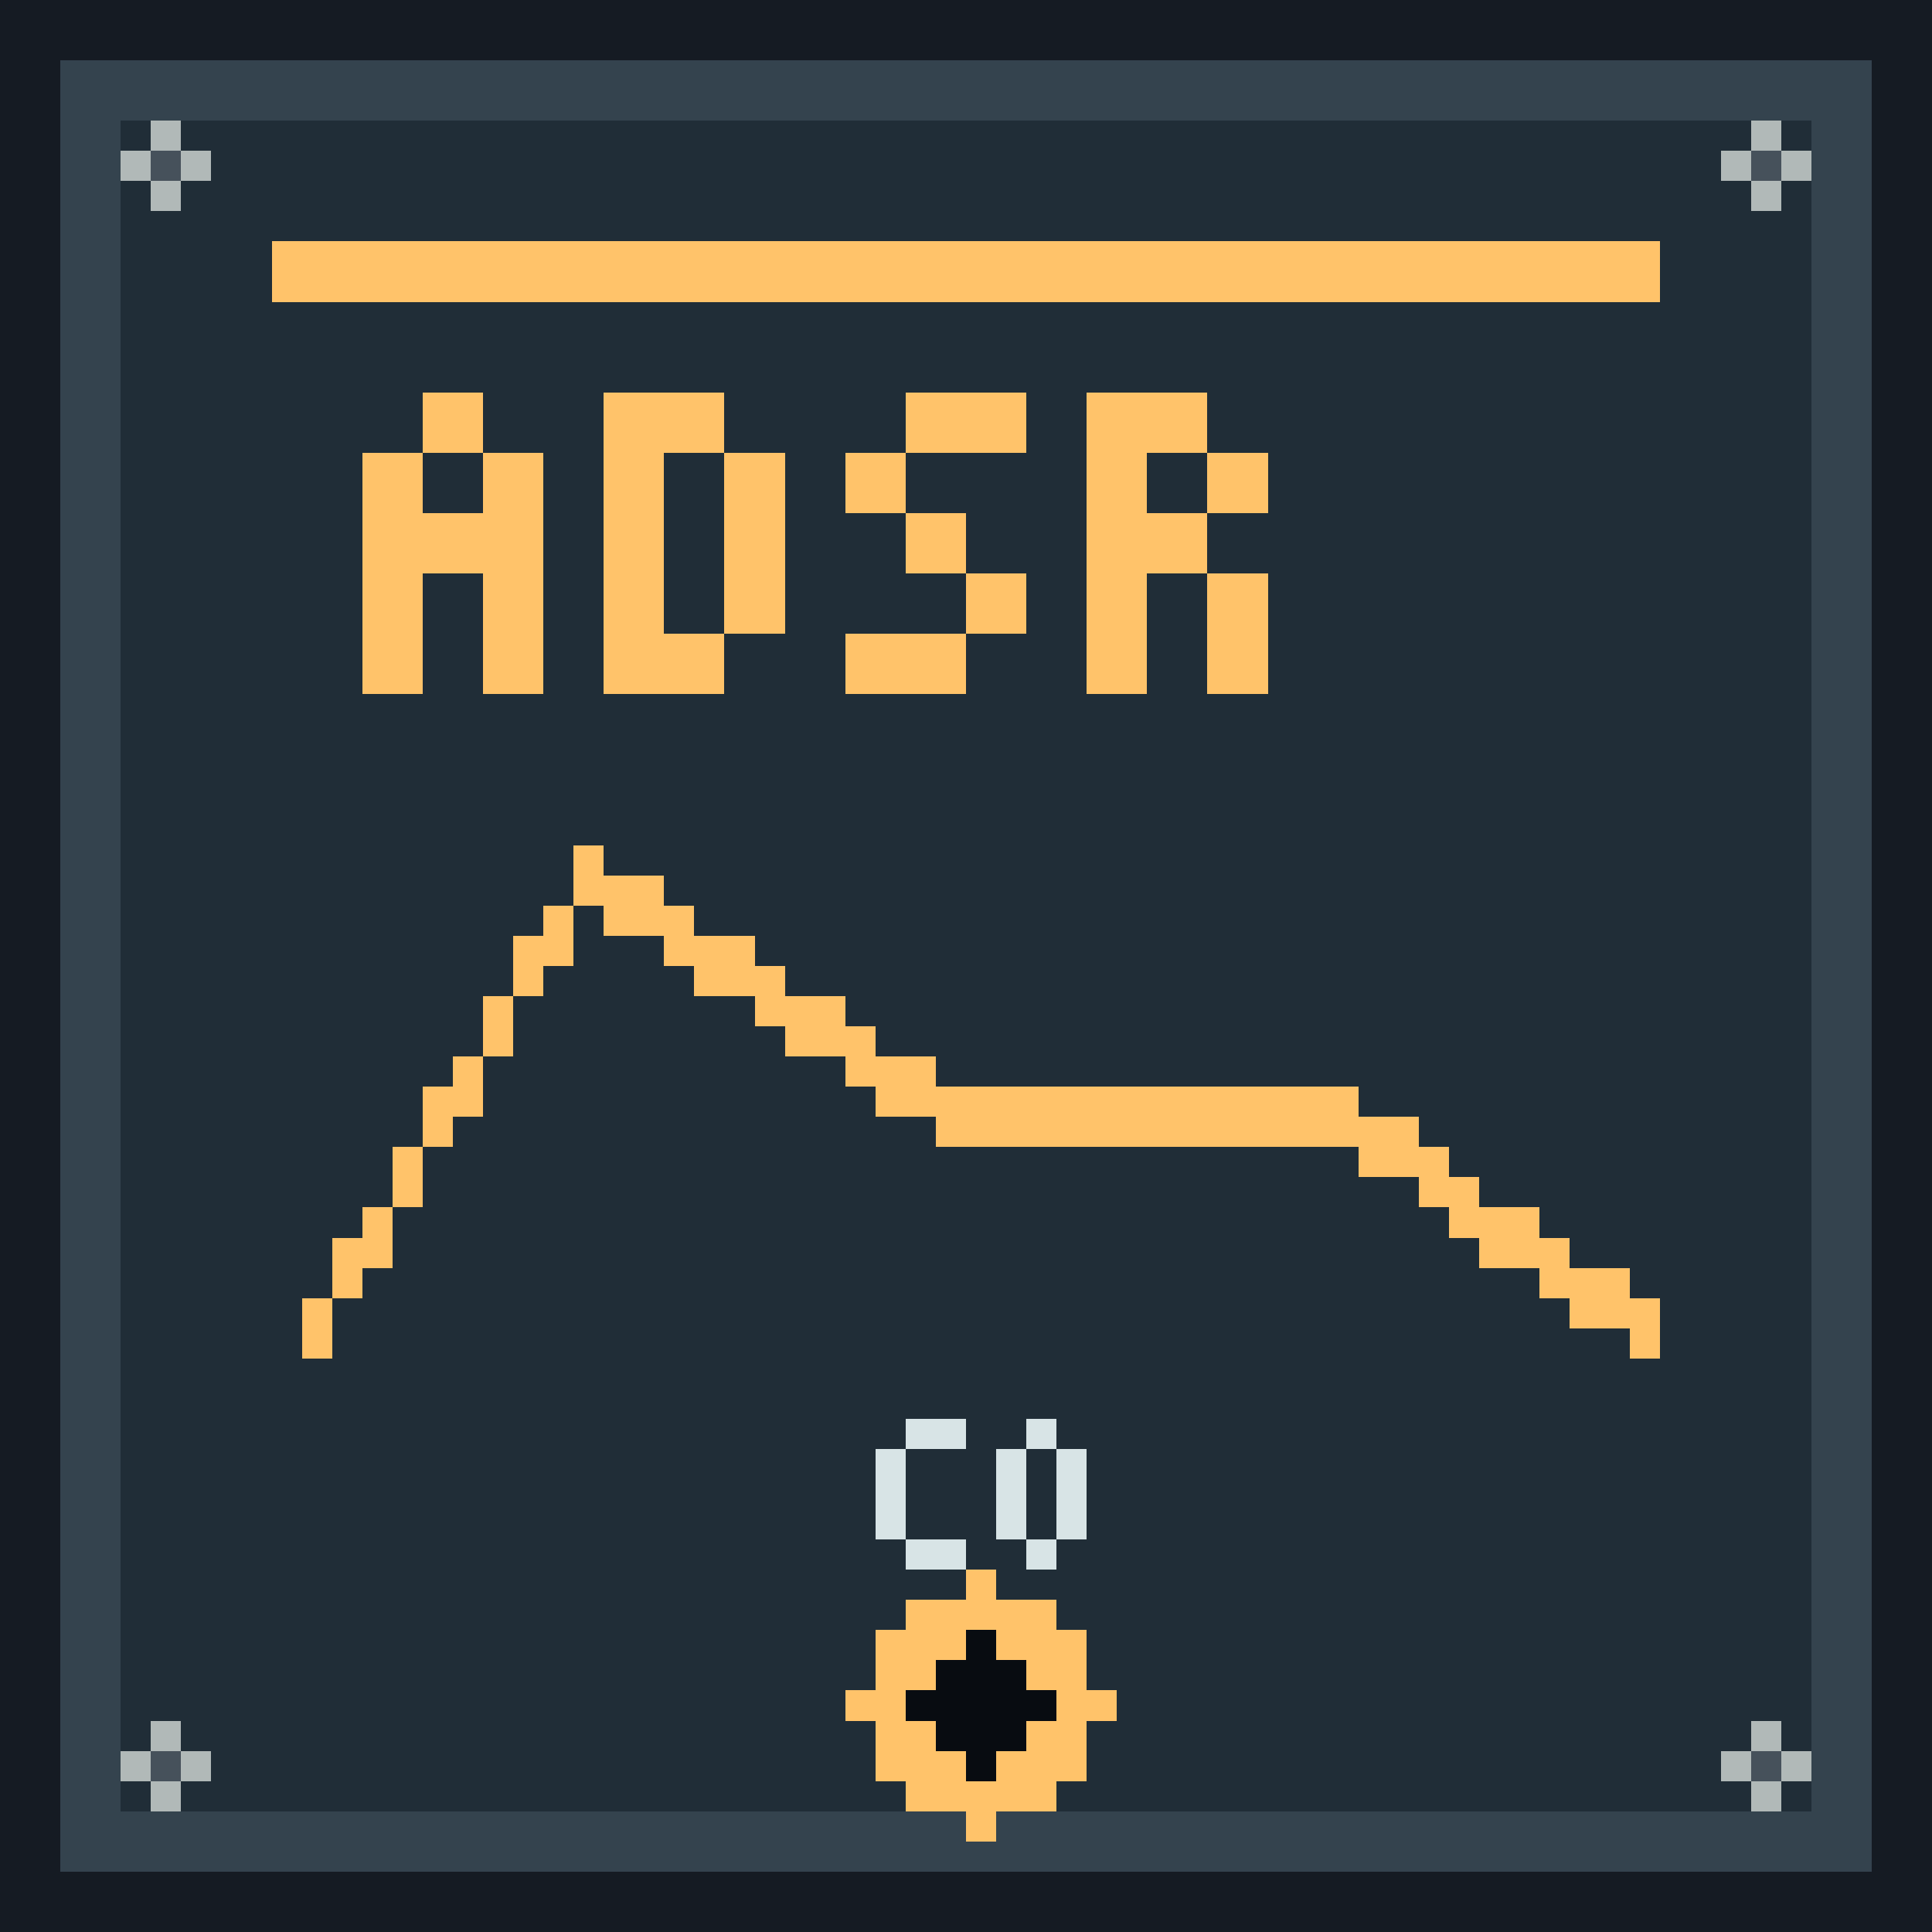
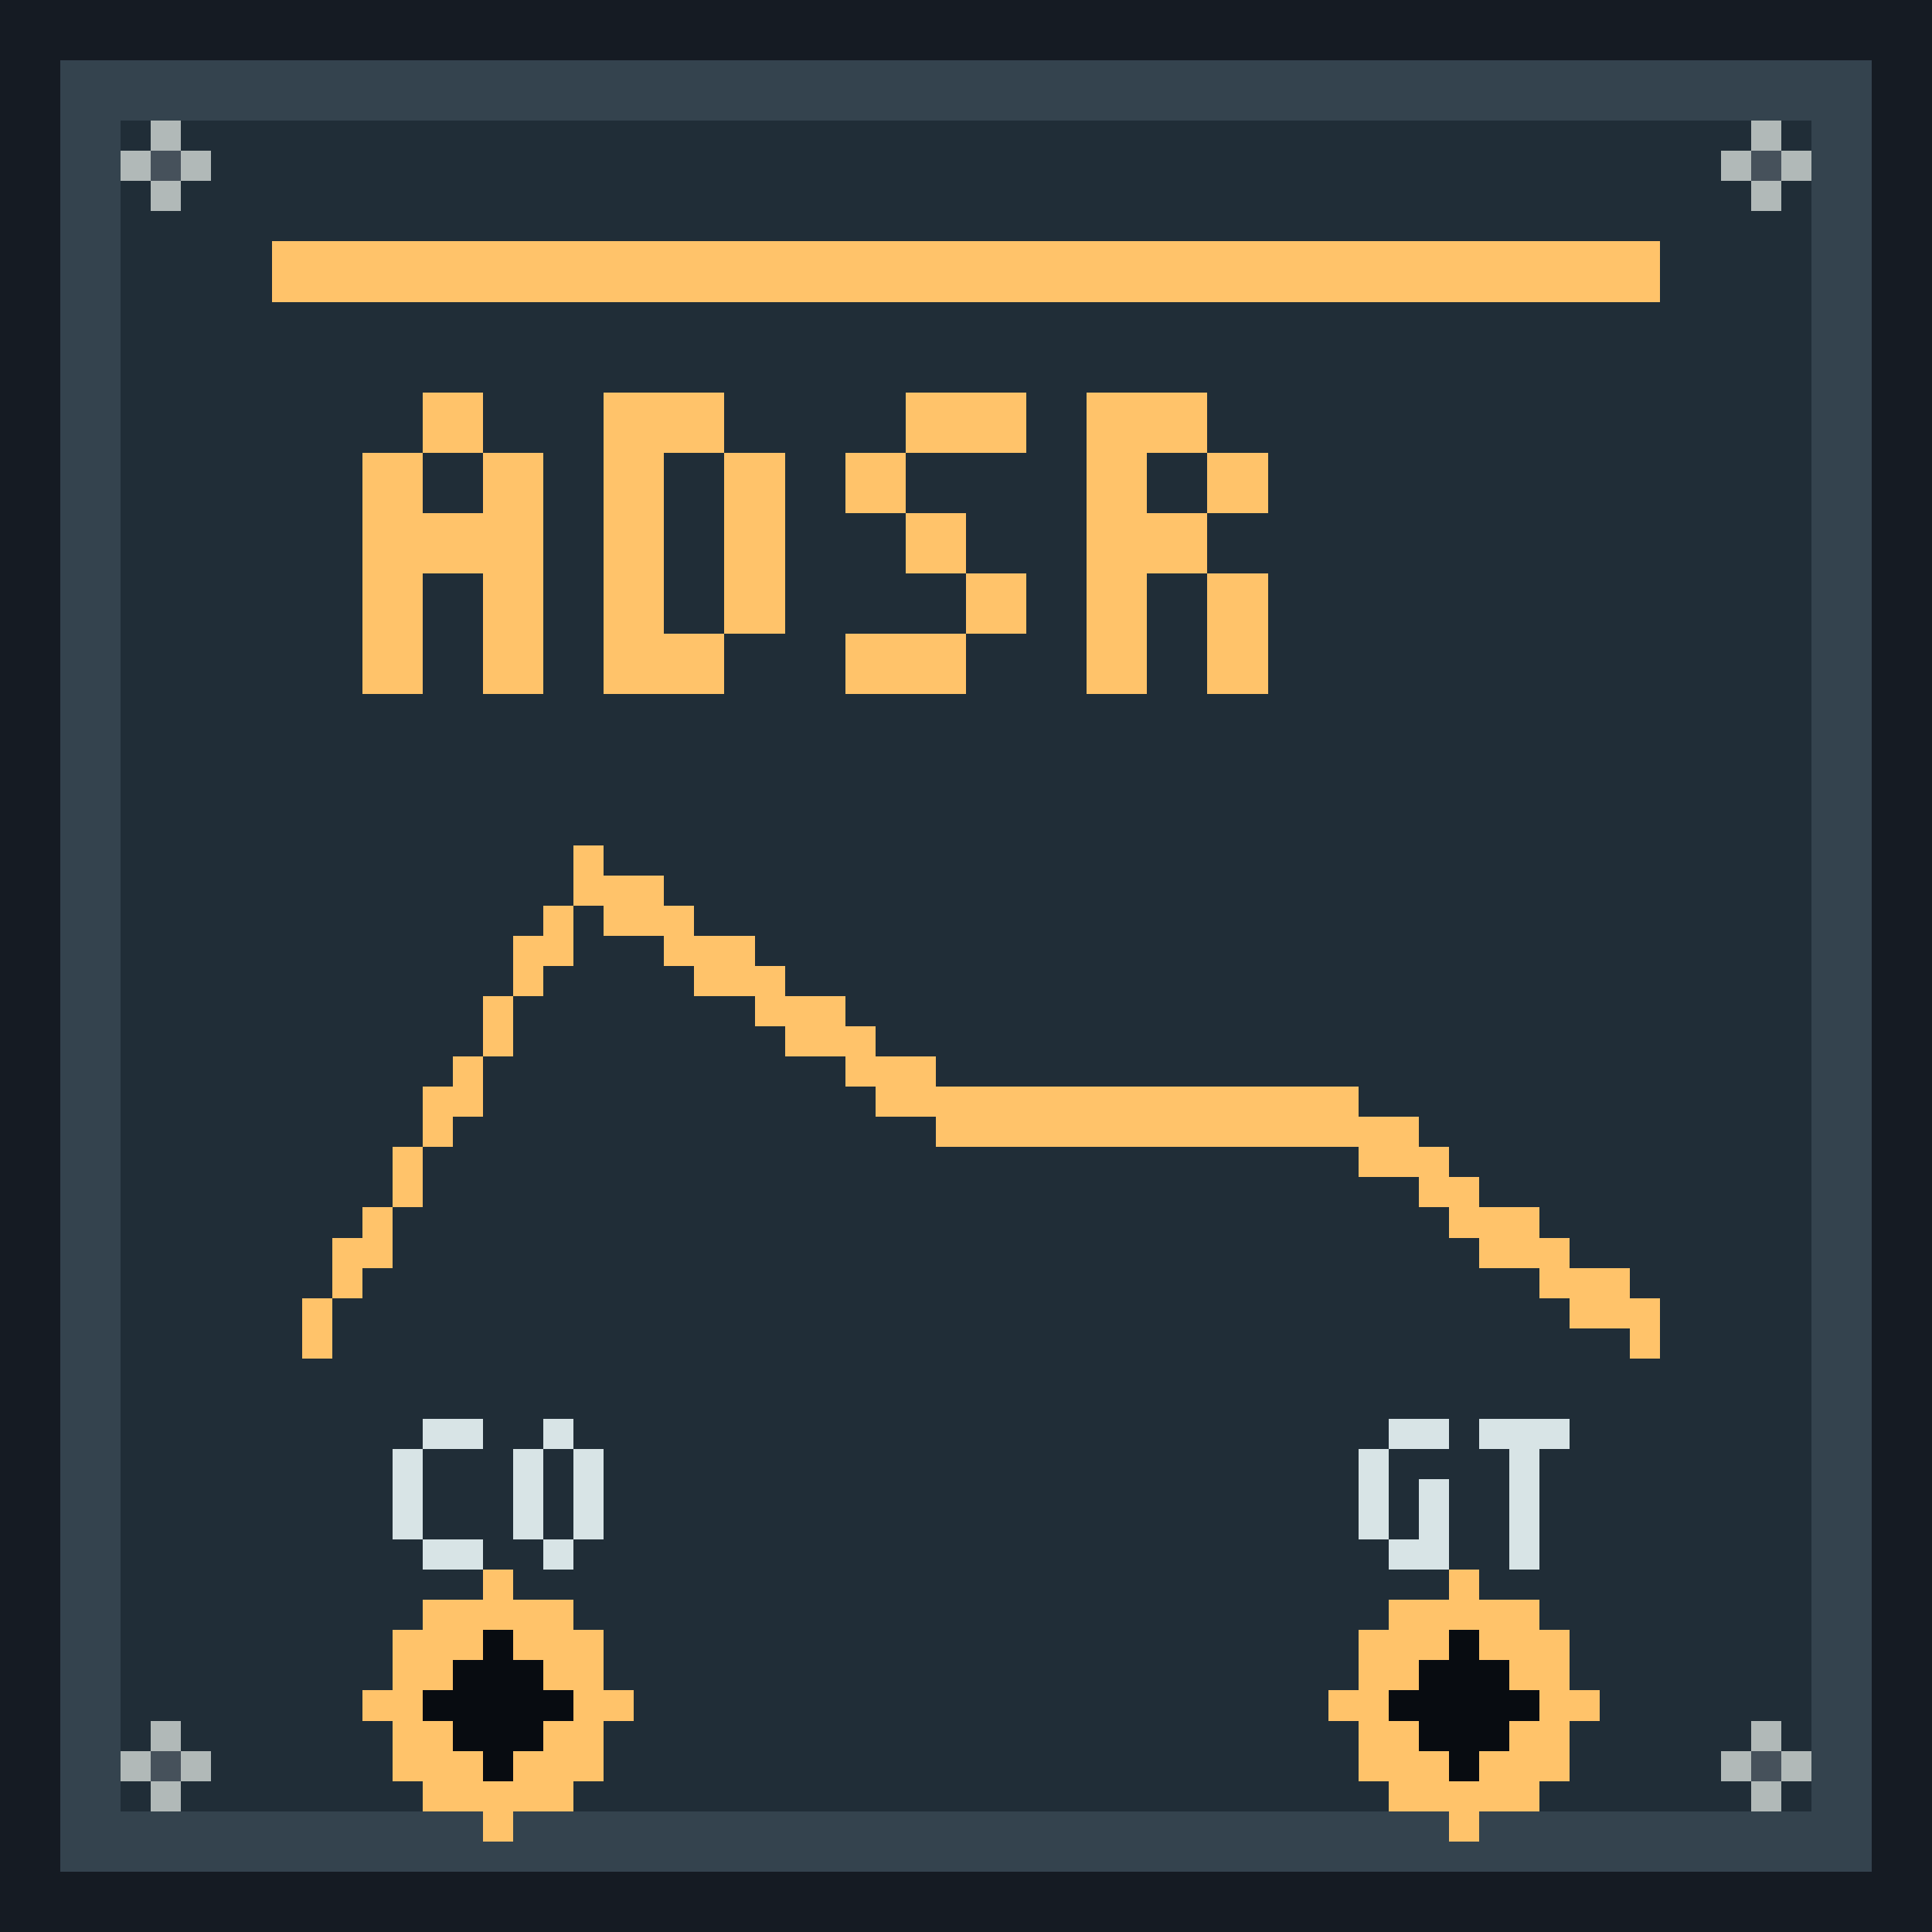
<svg xmlns="http://www.w3.org/2000/svg" width="64" height="64" viewBox="0 0 64 64" shape-rendering="crispEdges">
  <rect x="0" y="0" width="64" height="64" fill="#151b23" />
  <rect x="2" y="2" width="60" height="60" fill="#34434e" />
  <rect x="4" y="4" width="56" height="56" fill="#202d37" />
  <rect x="5" y="4" width="1" height="1" fill="#b1b9b8" />
  <rect x="4" y="5" width="1" height="1" fill="#b1b9b8" />
  <rect x="5" y="5" width="1" height="1" fill="#b1b9b8" />
  <rect x="6" y="5" width="1" height="1" fill="#b1b9b8" />
  <rect x="5" y="6" width="1" height="1" fill="#b1b9b8" />
  <rect x="5" y="5" width="1" height="1" fill="#46515b" />
  <rect x="58" y="4" width="1" height="1" fill="#b1b9b8" />
  <rect x="57" y="5" width="1" height="1" fill="#b1b9b8" />
  <rect x="58" y="5" width="1" height="1" fill="#b1b9b8" />
  <rect x="59" y="5" width="1" height="1" fill="#b1b9b8" />
  <rect x="58" y="6" width="1" height="1" fill="#b1b9b8" />
  <rect x="58" y="5" width="1" height="1" fill="#46515b" />
  <rect x="5" y="57" width="1" height="1" fill="#b1b9b8" />
  <rect x="4" y="58" width="1" height="1" fill="#b1b9b8" />
  <rect x="5" y="58" width="1" height="1" fill="#b1b9b8" />
  <rect x="6" y="58" width="1" height="1" fill="#b1b9b8" />
  <rect x="5" y="59" width="1" height="1" fill="#b1b9b8" />
  <rect x="5" y="58" width="1" height="1" fill="#46515b" />
  <rect x="58" y="57" width="1" height="1" fill="#b1b9b8" />
  <rect x="57" y="58" width="1" height="1" fill="#b1b9b8" />
  <rect x="58" y="58" width="1" height="1" fill="#b1b9b8" />
  <rect x="59" y="58" width="1" height="1" fill="#b1b9b8" />
  <rect x="58" y="59" width="1" height="1" fill="#b1b9b8" />
  <rect x="58" y="58" width="1" height="1" fill="#46515b" />
  <rect x="9" y="8" width="46" height="2" fill="#ffc36a" />
  <rect x="14" y="13" width="2" height="2" fill="#ffc36a" />
  <rect x="12" y="15" width="2" height="2" fill="#ffc36a" />
  <rect x="16" y="15" width="2" height="2" fill="#ffc36a" />
  <rect x="12" y="17" width="2" height="2" fill="#ffc36a" />
  <rect x="14" y="17" width="2" height="2" fill="#ffc36a" />
  <rect x="16" y="17" width="2" height="2" fill="#ffc36a" />
  <rect x="12" y="19" width="2" height="2" fill="#ffc36a" />
  <rect x="16" y="19" width="2" height="2" fill="#ffc36a" />
  <rect x="12" y="21" width="2" height="2" fill="#ffc36a" />
  <rect x="16" y="21" width="2" height="2" fill="#ffc36a" />
  <rect x="20" y="13" width="2" height="2" fill="#ffc36a" />
  <rect x="22" y="13" width="2" height="2" fill="#ffc36a" />
  <rect x="20" y="15" width="2" height="2" fill="#ffc36a" />
  <rect x="24" y="15" width="2" height="2" fill="#ffc36a" />
  <rect x="20" y="17" width="2" height="2" fill="#ffc36a" />
  <rect x="24" y="17" width="2" height="2" fill="#ffc36a" />
  <rect x="20" y="19" width="2" height="2" fill="#ffc36a" />
  <rect x="24" y="19" width="2" height="2" fill="#ffc36a" />
  <rect x="20" y="21" width="2" height="2" fill="#ffc36a" />
  <rect x="22" y="21" width="2" height="2" fill="#ffc36a" />
  <rect x="30" y="13" width="2" height="2" fill="#ffc36a" />
  <rect x="32" y="13" width="2" height="2" fill="#ffc36a" />
  <rect x="28" y="15" width="2" height="2" fill="#ffc36a" />
  <rect x="30" y="17" width="2" height="2" fill="#ffc36a" />
  <rect x="32" y="19" width="2" height="2" fill="#ffc36a" />
  <rect x="28" y="21" width="2" height="2" fill="#ffc36a" />
  <rect x="30" y="21" width="2" height="2" fill="#ffc36a" />
  <rect x="36" y="13" width="2" height="2" fill="#ffc36a" />
  <rect x="38" y="13" width="2" height="2" fill="#ffc36a" />
  <rect x="36" y="15" width="2" height="2" fill="#ffc36a" />
  <rect x="40" y="15" width="2" height="2" fill="#ffc36a" />
  <rect x="36" y="17" width="2" height="2" fill="#ffc36a" />
  <rect x="38" y="17" width="2" height="2" fill="#ffc36a" />
  <rect x="36" y="19" width="2" height="2" fill="#ffc36a" />
  <rect x="40" y="19" width="2" height="2" fill="#ffc36a" />
  <rect x="36" y="21" width="2" height="2" fill="#ffc36a" />
  <rect x="40" y="21" width="2" height="2" fill="#ffc36a" />
  <rect x="10" y="43" width="1" height="2" fill="#ffc36a" />
  <rect x="11" y="41" width="1" height="2" fill="#ffc36a" />
  <rect x="12" y="40" width="1" height="2" fill="#ffc36a" />
  <rect x="13" y="38" width="1" height="2" fill="#ffc36a" />
  <rect x="14" y="36" width="1" height="2" fill="#ffc36a" />
  <rect x="15" y="35" width="1" height="2" fill="#ffc36a" />
  <rect x="16" y="33" width="1" height="2" fill="#ffc36a" />
  <rect x="17" y="31" width="1" height="2" fill="#ffc36a" />
  <rect x="18" y="30" width="1" height="2" fill="#ffc36a" />
  <rect x="19" y="28" width="1" height="2" fill="#ffc36a" />
  <rect x="19" y="28" width="1" height="2" fill="#ffc36a" />
  <rect x="20" y="29" width="1" height="2" fill="#ffc36a" />
  <rect x="21" y="29" width="1" height="2" fill="#ffc36a" />
  <rect x="22" y="30" width="1" height="2" fill="#ffc36a" />
  <rect x="23" y="31" width="1" height="2" fill="#ffc36a" />
  <rect x="24" y="31" width="1" height="2" fill="#ffc36a" />
  <rect x="25" y="32" width="1" height="2" fill="#ffc36a" />
  <rect x="26" y="33" width="1" height="2" fill="#ffc36a" />
  <rect x="27" y="33" width="1" height="2" fill="#ffc36a" />
  <rect x="28" y="34" width="1" height="2" fill="#ffc36a" />
  <rect x="29" y="35" width="1" height="2" fill="#ffc36a" />
  <rect x="30" y="35" width="1" height="2" fill="#ffc36a" />
  <rect x="31" y="36" width="1" height="2" fill="#ffc36a" />
  <rect x="31" y="36" width="1" height="2" fill="#ffc36a" />
  <rect x="32" y="36" width="1" height="2" fill="#ffc36a" />
  <rect x="33" y="36" width="1" height="2" fill="#ffc36a" />
  <rect x="34" y="36" width="1" height="2" fill="#ffc36a" />
  <rect x="35" y="36" width="1" height="2" fill="#ffc36a" />
  <rect x="36" y="36" width="1" height="2" fill="#ffc36a" />
  <rect x="37" y="36" width="1" height="2" fill="#ffc36a" />
  <rect x="38" y="36" width="1" height="2" fill="#ffc36a" />
  <rect x="39" y="36" width="1" height="2" fill="#ffc36a" />
  <rect x="40" y="36" width="1" height="2" fill="#ffc36a" />
  <rect x="41" y="36" width="1" height="2" fill="#ffc36a" />
  <rect x="42" y="36" width="1" height="2" fill="#ffc36a" />
  <rect x="43" y="36" width="1" height="2" fill="#ffc36a" />
  <rect x="44" y="36" width="1" height="2" fill="#ffc36a" />
  <rect x="44" y="36" width="1" height="2" fill="#ffc36a" />
  <rect x="45" y="37" width="1" height="2" fill="#ffc36a" />
  <rect x="46" y="37" width="1" height="2" fill="#ffc36a" />
  <rect x="47" y="38" width="1" height="2" fill="#ffc36a" />
  <rect x="48" y="39" width="1" height="2" fill="#ffc36a" />
  <rect x="49" y="40" width="1" height="2" fill="#ffc36a" />
  <rect x="50" y="40" width="1" height="2" fill="#ffc36a" />
  <rect x="51" y="41" width="1" height="2" fill="#ffc36a" />
  <rect x="52" y="42" width="1" height="2" fill="#ffc36a" />
  <rect x="53" y="42" width="1" height="2" fill="#ffc36a" />
  <rect x="54" y="43" width="1" height="2" fill="#ffc36a" />
-   <rect x="30" y="47" width="1" height="1" fill="#d8e4e6" />
-   <rect x="31" y="47" width="1" height="1" fill="#d8e4e6" />
-   <rect x="29" y="48" width="1" height="1" fill="#d8e4e6" />
-   <rect x="29" y="49" width="1" height="1" fill="#d8e4e6" />
-   <rect x="29" y="50" width="1" height="1" fill="#d8e4e6" />
-   <rect x="30" y="51" width="1" height="1" fill="#d8e4e6" />
-   <rect x="31" y="51" width="1" height="1" fill="#d8e4e6" />
-   <rect x="34" y="47" width="1" height="1" fill="#d8e4e6" />
-   <rect x="33" y="48" width="1" height="1" fill="#d8e4e6" />
-   <rect x="35" y="48" width="1" height="1" fill="#d8e4e6" />
-   <rect x="33" y="49" width="1" height="1" fill="#d8e4e6" />
-   <rect x="35" y="49" width="1" height="1" fill="#d8e4e6" />
-   <rect x="33" y="50" width="1" height="1" fill="#d8e4e6" />
-   <rect x="35" y="50" width="1" height="1" fill="#d8e4e6" />
-   <rect x="34" y="51" width="1" height="1" fill="#d8e4e6" />
-   <rect x="32" y="52" width="1" height="1" fill="#ffc36a" />
-   <rect x="30" y="53" width="1" height="1" fill="#ffc36a" />
-   <rect x="31" y="53" width="1" height="1" fill="#ffc36a" />
-   <rect x="32" y="53" width="1" height="1" fill="#ffc36a" />
-   <rect x="33" y="53" width="1" height="1" fill="#ffc36a" />
-   <rect x="34" y="53" width="1" height="1" fill="#ffc36a" />
-   <rect x="29" y="54" width="1" height="1" fill="#ffc36a" />
-   <rect x="30" y="54" width="1" height="1" fill="#ffc36a" />
-   <rect x="31" y="54" width="1" height="1" fill="#ffc36a" />
-   <rect x="32" y="54" width="1" height="1" fill="#ffc36a" />
-   <rect x="33" y="54" width="1" height="1" fill="#ffc36a" />
-   <rect x="34" y="54" width="1" height="1" fill="#ffc36a" />
-   <rect x="35" y="54" width="1" height="1" fill="#ffc36a" />
-   <rect x="29" y="55" width="1" height="1" fill="#ffc36a" />
-   <rect x="30" y="55" width="1" height="1" fill="#ffc36a" />
-   <rect x="31" y="55" width="1" height="1" fill="#ffc36a" />
-   <rect x="32" y="55" width="1" height="1" fill="#ffc36a" />
-   <rect x="33" y="55" width="1" height="1" fill="#ffc36a" />
-   <rect x="34" y="55" width="1" height="1" fill="#ffc36a" />
-   <rect x="35" y="55" width="1" height="1" fill="#ffc36a" />
-   <rect x="28" y="56" width="1" height="1" fill="#ffc36a" />
-   <rect x="29" y="56" width="1" height="1" fill="#ffc36a" />
-   <rect x="30" y="56" width="1" height="1" fill="#ffc36a" />
-   <rect x="31" y="56" width="1" height="1" fill="#ffc36a" />
-   <rect x="32" y="56" width="1" height="1" fill="#ffc36a" />
-   <rect x="33" y="56" width="1" height="1" fill="#ffc36a" />
-   <rect x="34" y="56" width="1" height="1" fill="#ffc36a" />
-   <rect x="35" y="56" width="1" height="1" fill="#ffc36a" />
-   <rect x="36" y="56" width="1" height="1" fill="#ffc36a" />
-   <rect x="29" y="57" width="1" height="1" fill="#ffc36a" />
-   <rect x="30" y="57" width="1" height="1" fill="#ffc36a" />
-   <rect x="31" y="57" width="1" height="1" fill="#ffc36a" />
-   <rect x="32" y="57" width="1" height="1" fill="#ffc36a" />
-   <rect x="33" y="57" width="1" height="1" fill="#ffc36a" />
-   <rect x="34" y="57" width="1" height="1" fill="#ffc36a" />
-   <rect x="35" y="57" width="1" height="1" fill="#ffc36a" />
-   <rect x="29" y="58" width="1" height="1" fill="#ffc36a" />
-   <rect x="30" y="58" width="1" height="1" fill="#ffc36a" />
-   <rect x="31" y="58" width="1" height="1" fill="#ffc36a" />
-   <rect x="32" y="58" width="1" height="1" fill="#ffc36a" />
-   <rect x="33" y="58" width="1" height="1" fill="#ffc36a" />
-   <rect x="34" y="58" width="1" height="1" fill="#ffc36a" />
-   <rect x="35" y="58" width="1" height="1" fill="#ffc36a" />
-   <rect x="30" y="59" width="1" height="1" fill="#ffc36a" />
-   <rect x="31" y="59" width="1" height="1" fill="#ffc36a" />
-   <rect x="32" y="59" width="1" height="1" fill="#ffc36a" />
-   <rect x="33" y="59" width="1" height="1" fill="#ffc36a" />
-   <rect x="34" y="59" width="1" height="1" fill="#ffc36a" />
-   <rect x="32" y="60" width="1" height="1" fill="#ffc36a" />
-   <rect x="32" y="54" width="1" height="1" fill="#080c11" />
-   <rect x="31" y="55" width="1" height="1" fill="#080c11" />
-   <rect x="32" y="55" width="1" height="1" fill="#080c11" />
-   <rect x="33" y="55" width="1" height="1" fill="#080c11" />
-   <rect x="30" y="56" width="1" height="1" fill="#080c11" />
-   <rect x="31" y="56" width="1" height="1" fill="#080c11" />
-   <rect x="32" y="56" width="1" height="1" fill="#080c11" />
-   <rect x="33" y="56" width="1" height="1" fill="#080c11" />
-   <rect x="34" y="56" width="1" height="1" fill="#080c11" />
-   <rect x="31" y="57" width="1" height="1" fill="#080c11" />
-   <rect x="32" y="57" width="1" height="1" fill="#080c11" />
-   <rect x="33" y="57" width="1" height="1" fill="#080c11" />
-   <rect x="32" y="58" width="1" height="1" fill="#080c11" />
+   <rect x="14" y="47" width="1" height="1" fill="#d8e4e6" />
+   <rect x="15" y="47" width="1" height="1" fill="#d8e4e6" />
+   <rect x="13" y="48" width="1" height="1" fill="#d8e4e6" />
+   <rect x="13" y="49" width="1" height="1" fill="#d8e4e6" />
+   <rect x="13" y="50" width="1" height="1" fill="#d8e4e6" />
+   <rect x="14" y="51" width="1" height="1" fill="#d8e4e6" />
+   <rect x="15" y="51" width="1" height="1" fill="#d8e4e6" />
+   <rect x="18" y="47" width="1" height="1" fill="#d8e4e6" />
+   <rect x="17" y="48" width="1" height="1" fill="#d8e4e6" />
+   <rect x="19" y="48" width="1" height="1" fill="#d8e4e6" />
+   <rect x="17" y="49" width="1" height="1" fill="#d8e4e6" />
+   <rect x="19" y="49" width="1" height="1" fill="#d8e4e6" />
+   <rect x="17" y="50" width="1" height="1" fill="#d8e4e6" />
+   <rect x="19" y="50" width="1" height="1" fill="#d8e4e6" />
+   <rect x="18" y="51" width="1" height="1" fill="#d8e4e6" />
+   <rect x="16" y="52" width="1" height="1" fill="#ffc36a" />
+   <rect x="14" y="53" width="1" height="1" fill="#ffc36a" />
+   <rect x="15" y="53" width="1" height="1" fill="#ffc36a" />
+   <rect x="16" y="53" width="1" height="1" fill="#ffc36a" />
+   <rect x="17" y="53" width="1" height="1" fill="#ffc36a" />
+   <rect x="18" y="53" width="1" height="1" fill="#ffc36a" />
+   <rect x="13" y="54" width="1" height="1" fill="#ffc36a" />
+   <rect x="14" y="54" width="1" height="1" fill="#ffc36a" />
+   <rect x="15" y="54" width="1" height="1" fill="#ffc36a" />
+   <rect x="16" y="54" width="1" height="1" fill="#ffc36a" />
+   <rect x="17" y="54" width="1" height="1" fill="#ffc36a" />
+   <rect x="18" y="54" width="1" height="1" fill="#ffc36a" />
+   <rect x="19" y="54" width="1" height="1" fill="#ffc36a" />
+   <rect x="13" y="55" width="1" height="1" fill="#ffc36a" />
+   <rect x="14" y="55" width="1" height="1" fill="#ffc36a" />
+   <rect x="15" y="55" width="1" height="1" fill="#ffc36a" />
+   <rect x="16" y="55" width="1" height="1" fill="#ffc36a" />
+   <rect x="17" y="55" width="1" height="1" fill="#ffc36a" />
+   <rect x="18" y="55" width="1" height="1" fill="#ffc36a" />
+   <rect x="19" y="55" width="1" height="1" fill="#ffc36a" />
+   <rect x="12" y="56" width="1" height="1" fill="#ffc36a" />
+   <rect x="13" y="56" width="1" height="1" fill="#ffc36a" />
+   <rect x="14" y="56" width="1" height="1" fill="#ffc36a" />
+   <rect x="15" y="56" width="1" height="1" fill="#ffc36a" />
+   <rect x="16" y="56" width="1" height="1" fill="#ffc36a" />
+   <rect x="17" y="56" width="1" height="1" fill="#ffc36a" />
+   <rect x="18" y="56" width="1" height="1" fill="#ffc36a" />
+   <rect x="19" y="56" width="1" height="1" fill="#ffc36a" />
+   <rect x="20" y="56" width="1" height="1" fill="#ffc36a" />
+   <rect x="13" y="57" width="1" height="1" fill="#ffc36a" />
+   <rect x="14" y="57" width="1" height="1" fill="#ffc36a" />
+   <rect x="15" y="57" width="1" height="1" fill="#ffc36a" />
+   <rect x="16" y="57" width="1" height="1" fill="#ffc36a" />
+   <rect x="17" y="57" width="1" height="1" fill="#ffc36a" />
+   <rect x="18" y="57" width="1" height="1" fill="#ffc36a" />
+   <rect x="19" y="57" width="1" height="1" fill="#ffc36a" />
+   <rect x="13" y="58" width="1" height="1" fill="#ffc36a" />
+   <rect x="14" y="58" width="1" height="1" fill="#ffc36a" />
+   <rect x="15" y="58" width="1" height="1" fill="#ffc36a" />
+   <rect x="16" y="58" width="1" height="1" fill="#ffc36a" />
+   <rect x="17" y="58" width="1" height="1" fill="#ffc36a" />
+   <rect x="18" y="58" width="1" height="1" fill="#ffc36a" />
+   <rect x="19" y="58" width="1" height="1" fill="#ffc36a" />
+   <rect x="14" y="59" width="1" height="1" fill="#ffc36a" />
+   <rect x="15" y="59" width="1" height="1" fill="#ffc36a" />
+   <rect x="16" y="59" width="1" height="1" fill="#ffc36a" />
+   <rect x="17" y="59" width="1" height="1" fill="#ffc36a" />
+   <rect x="18" y="59" width="1" height="1" fill="#ffc36a" />
+   <rect x="16" y="60" width="1" height="1" fill="#ffc36a" />
+   <rect x="16" y="54" width="1" height="1" fill="#080c11" />
+   <rect x="15" y="55" width="1" height="1" fill="#080c11" />
+   <rect x="16" y="55" width="1" height="1" fill="#080c11" />
+   <rect x="17" y="55" width="1" height="1" fill="#080c11" />
+   <rect x="14" y="56" width="1" height="1" fill="#080c11" />
+   <rect x="15" y="56" width="1" height="1" fill="#080c11" />
+   <rect x="16" y="56" width="1" height="1" fill="#080c11" />
+   <rect x="17" y="56" width="1" height="1" fill="#080c11" />
+   <rect x="18" y="56" width="1" height="1" fill="#080c11" />
+   <rect x="15" y="57" width="1" height="1" fill="#080c11" />
+   <rect x="16" y="57" width="1" height="1" fill="#080c11" />
+   <rect x="17" y="57" width="1" height="1" fill="#080c11" />
+   <rect x="16" y="58" width="1" height="1" fill="#080c11" />
+   <rect x="46" y="47" width="1" height="1" fill="#d8e4e6" />
+   <rect x="47" y="47" width="1" height="1" fill="#d8e4e6" />
+   <rect x="45" y="48" width="1" height="1" fill="#d8e4e6" />
+   <rect x="45" y="49" width="1" height="1" fill="#d8e4e6" />
+   <rect x="47" y="49" width="1" height="1" fill="#d8e4e6" />
+   <rect x="45" y="50" width="1" height="1" fill="#d8e4e6" />
+   <rect x="47" y="50" width="1" height="1" fill="#d8e4e6" />
+   <rect x="46" y="51" width="1" height="1" fill="#d8e4e6" />
+   <rect x="47" y="51" width="1" height="1" fill="#d8e4e6" />
+   <rect x="49" y="47" width="1" height="1" fill="#d8e4e6" />
+   <rect x="50" y="47" width="1" height="1" fill="#d8e4e6" />
+   <rect x="51" y="47" width="1" height="1" fill="#d8e4e6" />
+   <rect x="50" y="48" width="1" height="1" fill="#d8e4e6" />
+   <rect x="50" y="49" width="1" height="1" fill="#d8e4e6" />
+   <rect x="50" y="50" width="1" height="1" fill="#d8e4e6" />
+   <rect x="50" y="51" width="1" height="1" fill="#d8e4e6" />
+   <rect x="48" y="52" width="1" height="1" fill="#ffc36a" />
+   <rect x="46" y="53" width="1" height="1" fill="#ffc36a" />
+   <rect x="47" y="53" width="1" height="1" fill="#ffc36a" />
+   <rect x="48" y="53" width="1" height="1" fill="#ffc36a" />
+   <rect x="49" y="53" width="1" height="1" fill="#ffc36a" />
+   <rect x="50" y="53" width="1" height="1" fill="#ffc36a" />
+   <rect x="45" y="54" width="1" height="1" fill="#ffc36a" />
+   <rect x="46" y="54" width="1" height="1" fill="#ffc36a" />
+   <rect x="47" y="54" width="1" height="1" fill="#ffc36a" />
+   <rect x="48" y="54" width="1" height="1" fill="#ffc36a" />
+   <rect x="49" y="54" width="1" height="1" fill="#ffc36a" />
+   <rect x="50" y="54" width="1" height="1" fill="#ffc36a" />
+   <rect x="51" y="54" width="1" height="1" fill="#ffc36a" />
+   <rect x="45" y="55" width="1" height="1" fill="#ffc36a" />
+   <rect x="46" y="55" width="1" height="1" fill="#ffc36a" />
+   <rect x="47" y="55" width="1" height="1" fill="#ffc36a" />
+   <rect x="48" y="55" width="1" height="1" fill="#ffc36a" />
+   <rect x="49" y="55" width="1" height="1" fill="#ffc36a" />
+   <rect x="50" y="55" width="1" height="1" fill="#ffc36a" />
+   <rect x="51" y="55" width="1" height="1" fill="#ffc36a" />
+   <rect x="44" y="56" width="1" height="1" fill="#ffc36a" />
+   <rect x="45" y="56" width="1" height="1" fill="#ffc36a" />
+   <rect x="46" y="56" width="1" height="1" fill="#ffc36a" />
+   <rect x="47" y="56" width="1" height="1" fill="#ffc36a" />
+   <rect x="48" y="56" width="1" height="1" fill="#ffc36a" />
+   <rect x="49" y="56" width="1" height="1" fill="#ffc36a" />
+   <rect x="50" y="56" width="1" height="1" fill="#ffc36a" />
+   <rect x="51" y="56" width="1" height="1" fill="#ffc36a" />
+   <rect x="52" y="56" width="1" height="1" fill="#ffc36a" />
+   <rect x="45" y="57" width="1" height="1" fill="#ffc36a" />
+   <rect x="46" y="57" width="1" height="1" fill="#ffc36a" />
+   <rect x="47" y="57" width="1" height="1" fill="#ffc36a" />
+   <rect x="48" y="57" width="1" height="1" fill="#ffc36a" />
+   <rect x="49" y="57" width="1" height="1" fill="#ffc36a" />
+   <rect x="50" y="57" width="1" height="1" fill="#ffc36a" />
+   <rect x="51" y="57" width="1" height="1" fill="#ffc36a" />
+   <rect x="45" y="58" width="1" height="1" fill="#ffc36a" />
+   <rect x="46" y="58" width="1" height="1" fill="#ffc36a" />
+   <rect x="47" y="58" width="1" height="1" fill="#ffc36a" />
+   <rect x="48" y="58" width="1" height="1" fill="#ffc36a" />
+   <rect x="49" y="58" width="1" height="1" fill="#ffc36a" />
+   <rect x="50" y="58" width="1" height="1" fill="#ffc36a" />
+   <rect x="51" y="58" width="1" height="1" fill="#ffc36a" />
+   <rect x="46" y="59" width="1" height="1" fill="#ffc36a" />
+   <rect x="47" y="59" width="1" height="1" fill="#ffc36a" />
+   <rect x="48" y="59" width="1" height="1" fill="#ffc36a" />
+   <rect x="49" y="59" width="1" height="1" fill="#ffc36a" />
+   <rect x="50" y="59" width="1" height="1" fill="#ffc36a" />
+   <rect x="48" y="60" width="1" height="1" fill="#ffc36a" />
+   <rect x="48" y="54" width="1" height="1" fill="#080c11" />
+   <rect x="47" y="55" width="1" height="1" fill="#080c11" />
+   <rect x="48" y="55" width="1" height="1" fill="#080c11" />
+   <rect x="49" y="55" width="1" height="1" fill="#080c11" />
+   <rect x="46" y="56" width="1" height="1" fill="#080c11" />
+   <rect x="47" y="56" width="1" height="1" fill="#080c11" />
+   <rect x="48" y="56" width="1" height="1" fill="#080c11" />
+   <rect x="49" y="56" width="1" height="1" fill="#080c11" />
+   <rect x="50" y="56" width="1" height="1" fill="#080c11" />
+   <rect x="47" y="57" width="1" height="1" fill="#080c11" />
+   <rect x="48" y="57" width="1" height="1" fill="#080c11" />
+   <rect x="49" y="57" width="1" height="1" fill="#080c11" />
+   <rect x="48" y="58" width="1" height="1" fill="#080c11" />
</svg>
